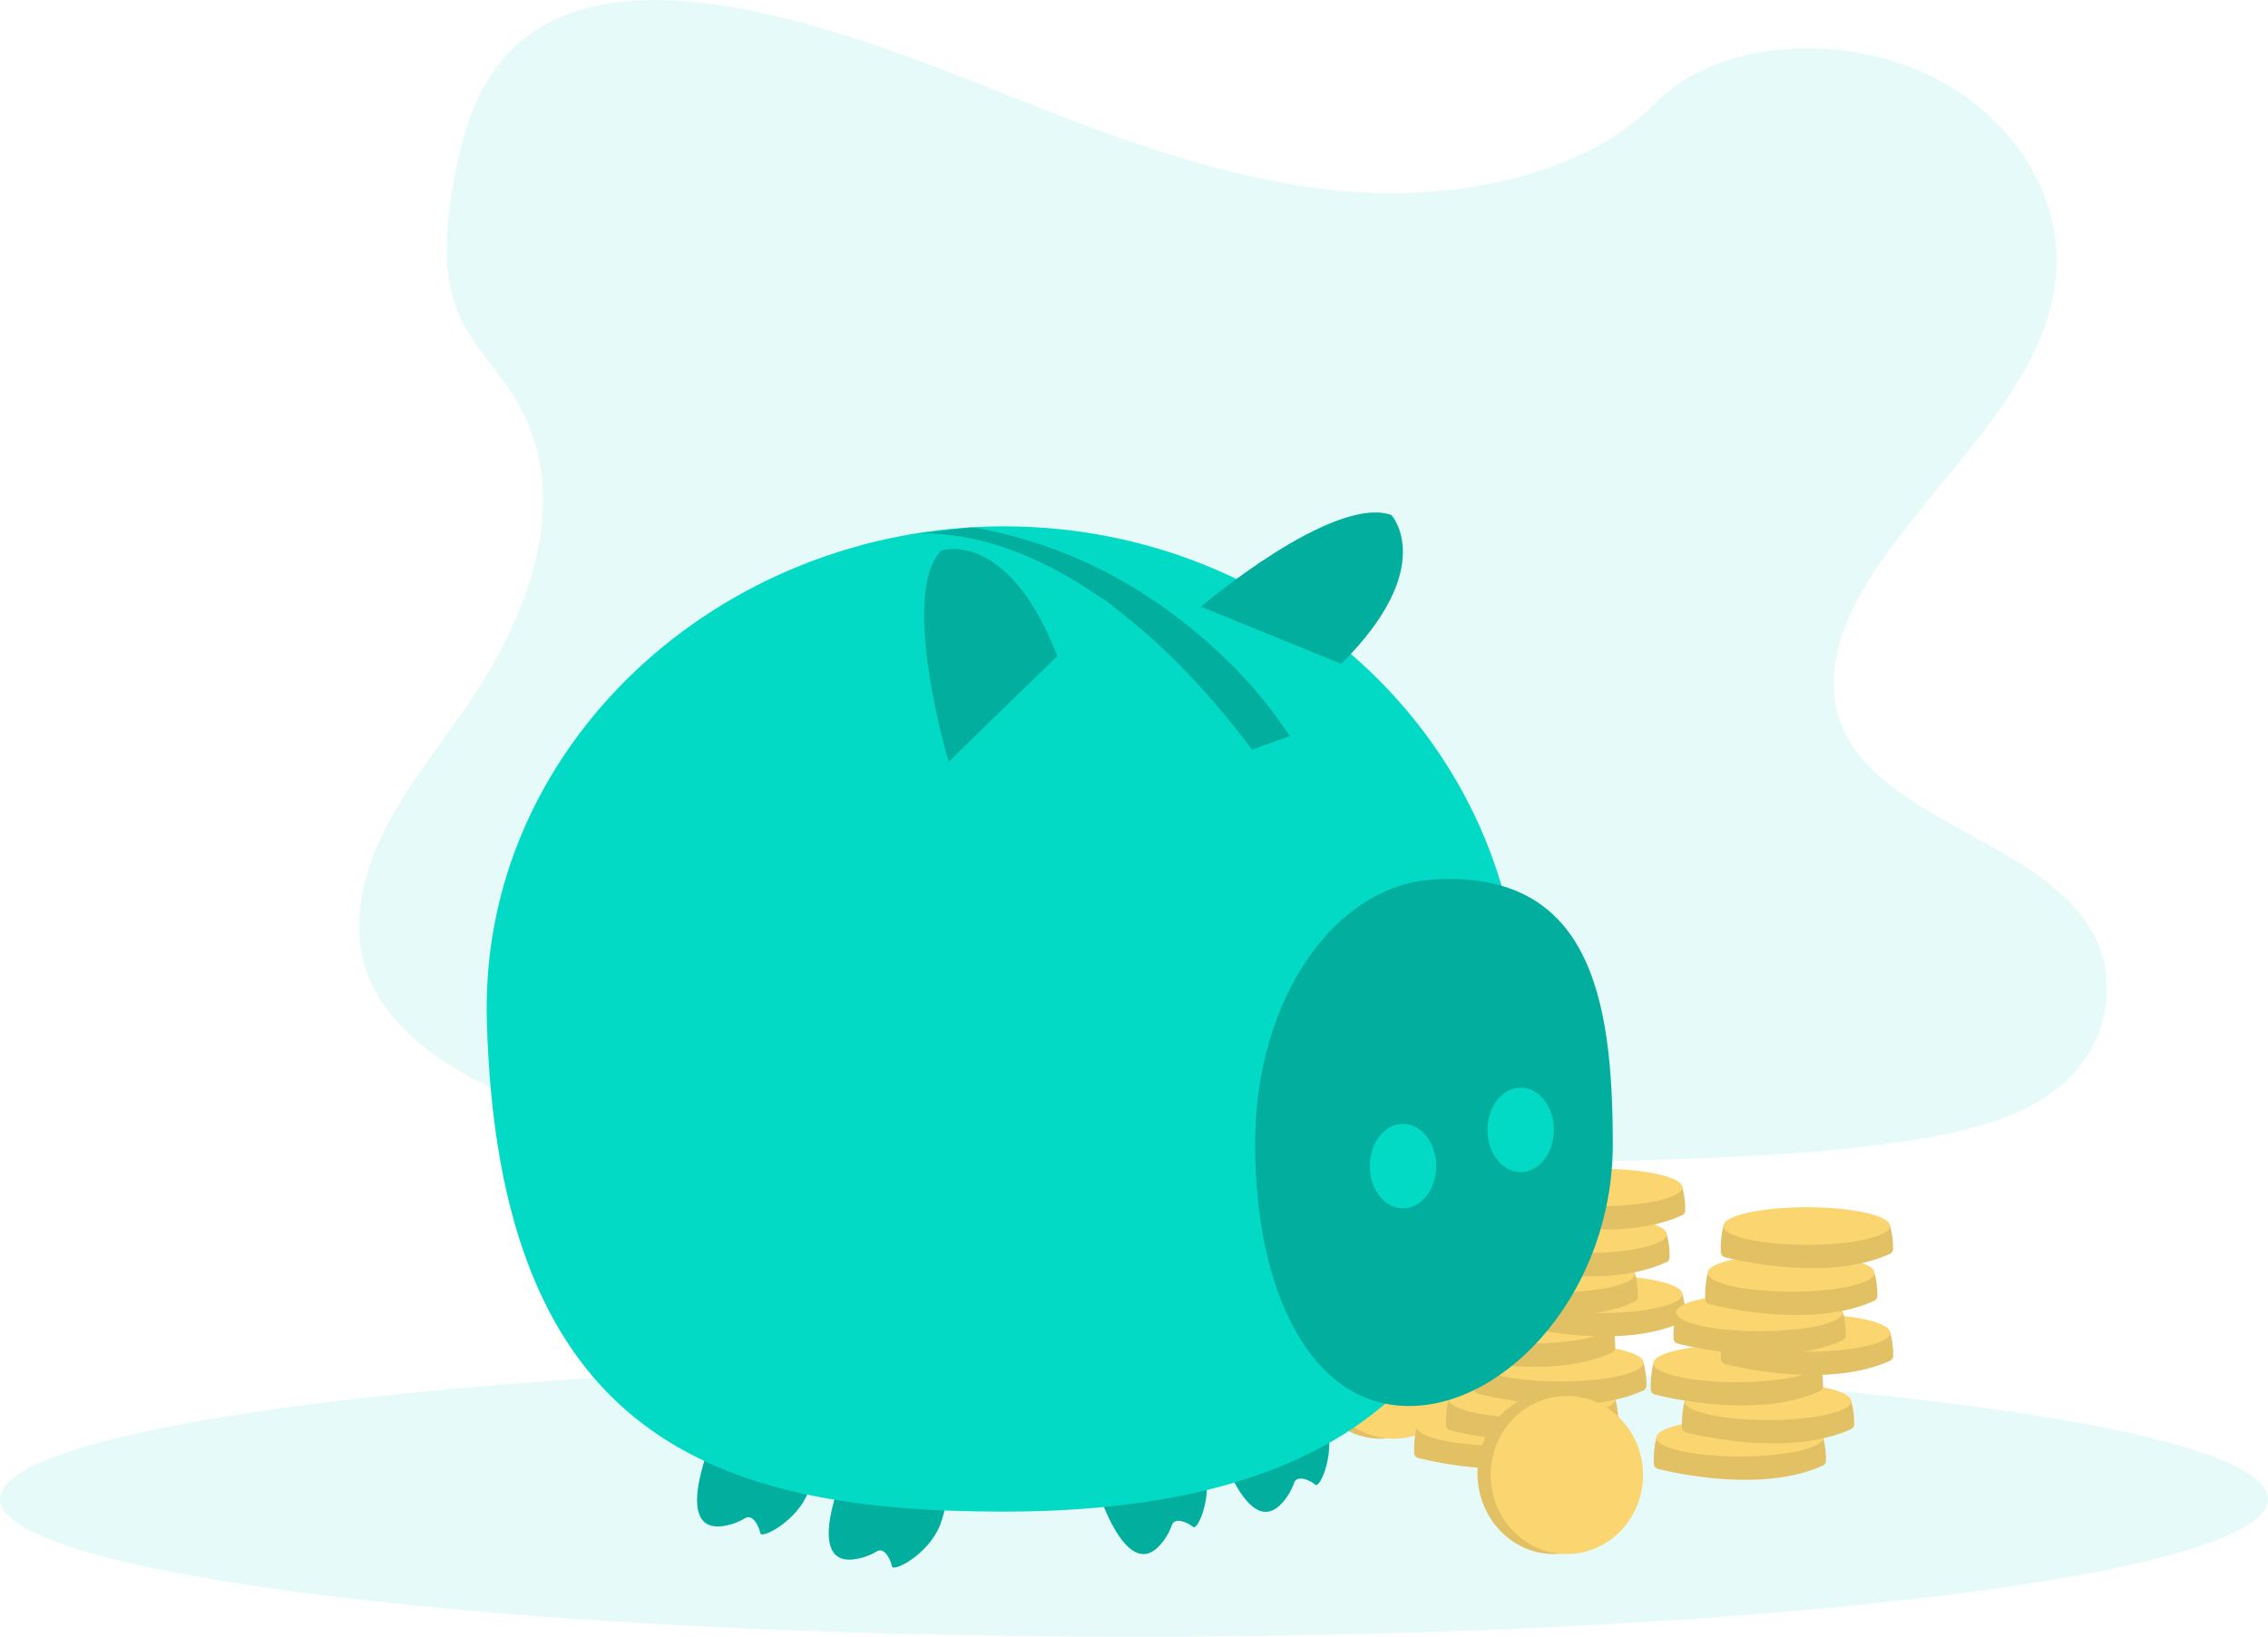
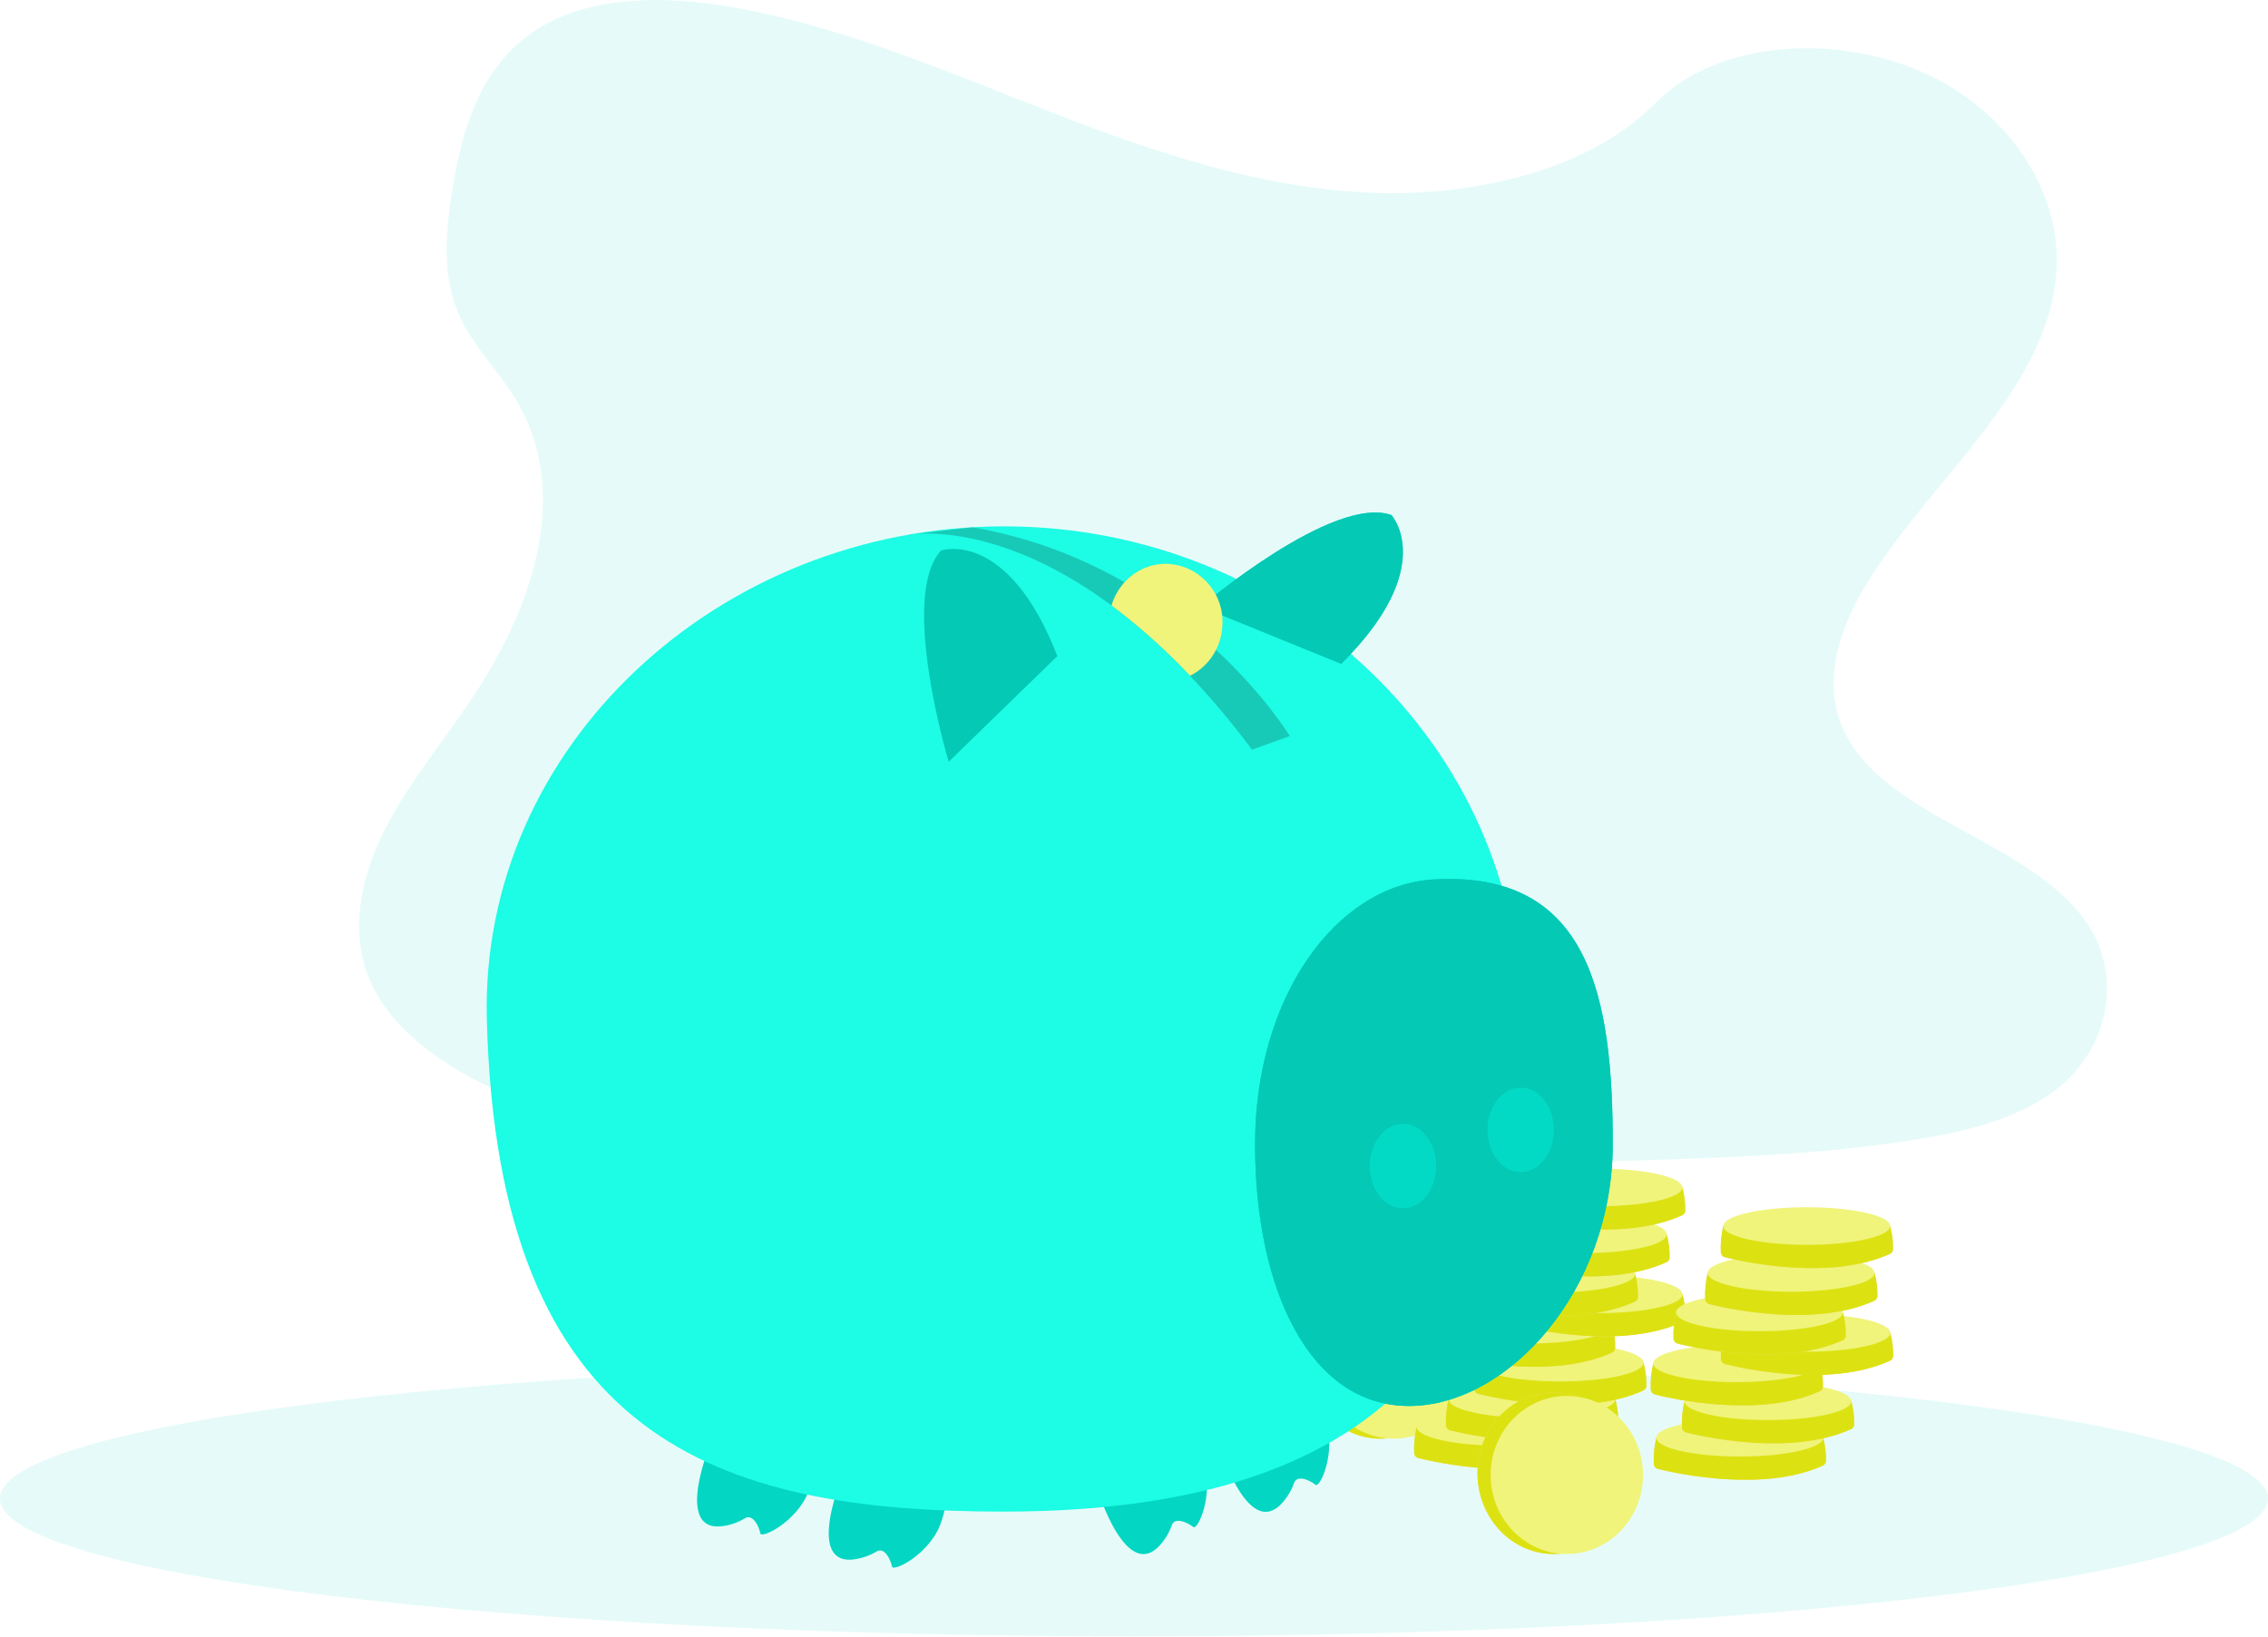
- <svg xmlns="http://www.w3.org/2000/svg" id="pig-with-background" viewBox="0 0 493.038 355.839">
-   <g id="undraw_Savings_dwkw" transform="translate(0)">
-     <ellipse id="floor" cx="246.519" cy="29.964" rx="246.519" ry="29.964" transform="translate(0 296)" fill="#03dac5" opacity="0.1" />
-     <path id="background" d="M220.769,41.929c-24.359-.846-47.56-8.71-69.715-17.314S106.956,6.48,83.18,1.921C67.887-1.012,50.4-1.426,38.077,6.773,26.22,14.663,22.389,28.282,20.329,40.92c-1.55,9.508-2.461,19.515,1.785,28.416,2.948,6.18,8.183,11.374,11.8,17.293,12.6,20.6,3.693,45.994-9.957,66.105-6.4,9.434-13.83,18.433-18.771,28.475S-2.038,202.759,2.285,213c4.285,10.154,14.5,17.78,25.557,23.144,22.466,10.895,48.939,14.013,74.754,15.779,57.144,3.909,114.594,2.217,171.89.522,21.2-.627,42.5-1.263,63.361-4.542,11.584-1.821,23.543-4.711,31.952-11.687,10.676-8.857,13.322-23.853,6.168-34.958-12-18.627-45.176-23.254-53.563-43.245-4.617-11,.124-23.26,6.833-33.466,14.392-21.892,38.515-41.1,39.786-66.121.873-17.186-10.724-34.4-28.655-42.529-18.8-8.523-44.857-7.451-58.723,6.658C267.368,37.086,242.277,42.676,220.769,41.929Z" transform="translate(78.057)" fill="#03dac5" opacity="0.1" />
-     <g id="body">
-       <ellipse id="Oval-2" data-name="Oval" cx="16.563" cy="17.581" rx="16.563" ry="17.581" transform="translate(283.566 277.684)" fill="#fbd56f" />
-       <ellipse id="Oval-3" data-name="Oval" cx="16.563" cy="17.581" rx="16.563" ry="17.581" transform="translate(283.566 277.684)" opacity="0.1" />
-       <ellipse id="Oval-4" data-name="Oval" cx="16.563" cy="17.189" rx="16.563" ry="17.189" transform="translate(286.424 278.467)" fill="#fbd56f" />
-       <path id="Path-2" data-name="Path" d="M2.318,1.352.6.393A20.869,20.869,0,0,0,.053,6.152a1.194,1.194,0,0,0,.9,1.031c3.963.984,22.853,5.178,35.842-.729a1.192,1.192,0,0,0,.69-.958,17.844,17.844,0,0,0-.63-5.1C36.368-.881,2.318,1.352,2.318,1.352Z" transform="translate(307.377 309.881)" fill="#fbd56f" />
-       <path id="Path-3" data-name="Path" d="M2.318,1.352.6.393A20.869,20.869,0,0,0,.053,6.152a1.194,1.194,0,0,0,.9,1.031c3.963.984,22.853,5.178,35.842-.729a1.192,1.192,0,0,0,.69-.958,17.844,17.844,0,0,0-.63-5.1C36.368-.881,2.318,1.352,2.318,1.352Z" transform="translate(307.377 309.881)" opacity="0.1" />
-       <ellipse id="Oval-5" data-name="Oval" cx="18.129" cy="4.086" rx="18.129" ry="4.086" transform="translate(307.972 306.187)" fill="#fbd56f" />
-       <path id="Path-4" data-name="Path" d="M2.318,1.352.6.393A20.869,20.869,0,0,0,.053,6.152a1.194,1.194,0,0,0,.9,1.031c3.963.984,22.853,5.178,35.842-.729a1.192,1.192,0,0,0,.69-.958,17.844,17.844,0,0,0-.63-5.1C36.368-.881,2.318,1.352,2.318,1.352Z" transform="translate(314.303 303.852)" fill="#fbd56f" />
-       <path id="Path-5" data-name="Path" d="M2.318,1.352.6.393A20.869,20.869,0,0,0,.053,6.152a1.194,1.194,0,0,0,.9,1.031c3.963.984,22.853,5.178,35.842-.729a1.192,1.192,0,0,0,.69-.958,17.844,17.844,0,0,0-.63-5.1C36.368-.881,2.318,1.352,2.318,1.352Z" transform="translate(314.303 303.852)" opacity="0.1" />
-       <ellipse id="Oval-6" data-name="Oval" cx="18.129" cy="4.086" rx="18.129" ry="4.086" transform="translate(314.899 300.158)" fill="#fbd56f" />
-       <path id="Path-6" data-name="Path" d="M2.318,1.352.6.393A20.869,20.869,0,0,0,.053,6.152a1.194,1.194,0,0,0,.9,1.031c3.963.984,22.853,5.178,35.842-.729a1.192,1.192,0,0,0,.69-.958,17.844,17.844,0,0,0-.63-5.1C36.368-.881,2.318,1.352,2.318,1.352Z" transform="translate(320.426 295.927)" fill="#fbd56f" />
-       <path id="Path-7" data-name="Path" d="M2.318,1.352.6.393A20.869,20.869,0,0,0,.053,6.152a1.194,1.194,0,0,0,.9,1.031c3.963.984,22.853,5.178,35.842-.729a1.192,1.192,0,0,0,.69-.958,17.844,17.844,0,0,0-.63-5.1C36.368-.881,2.318,1.352,2.318,1.352Z" transform="translate(320.426 295.927)" opacity="0.1" />
-       <ellipse id="Oval-7" data-name="Oval" cx="18.129" cy="4.086" rx="18.129" ry="4.086" transform="translate(321.022 292.234)" fill="#fbd56f" />
-       <path id="Path-8" data-name="Path" d="M2.318,1.352.6.393A20.87,20.87,0,0,0,.053,6.152a1.194,1.194,0,0,0,.9,1.031c3.963.984,22.853,5.178,35.842-.729a1.192,1.192,0,0,0,.69-.958,17.844,17.844,0,0,0-.63-5.1C36.368-.881,2.318,1.352,2.318,1.352Z" transform="translate(313.645 287.678)" fill="#fbd56f" />
-       <path id="Path-9" data-name="Path" d="M2.318,1.352.6.393A20.87,20.87,0,0,0,.053,6.152a1.194,1.194,0,0,0,.9,1.031c3.963.984,22.853,5.178,35.842-.729a1.192,1.192,0,0,0,.69-.958,17.844,17.844,0,0,0-.63-5.1C36.368-.881,2.318,1.352,2.318,1.352Z" transform="translate(313.645 287.678)" opacity="0.1" />
-       <ellipse id="Oval-8" data-name="Oval" cx="18.129" cy="4.086" rx="18.129" ry="4.086" transform="translate(314.241 283.985)" fill="#fbd56f" />
-       <path id="Path-10" data-name="Path" d="M2.318,1.352.6.393A20.87,20.87,0,0,0,.053,6.152a1.194,1.194,0,0,0,.9,1.031c3.963.984,22.853,5.178,35.842-.729a1.192,1.192,0,0,0,.69-.958,17.844,17.844,0,0,0-.63-5.1C36.368-.881,2.318,1.352,2.318,1.352Z" transform="translate(328.9 281.058)" fill="#fbd56f" />
-       <path id="Path-11" data-name="Path" d="M2.318,1.352.6.393A20.87,20.87,0,0,0,.053,6.152a1.194,1.194,0,0,0,.9,1.031c3.963.984,22.853,5.178,35.842-.729a1.192,1.192,0,0,0,.69-.958,17.844,17.844,0,0,0-.63-5.1C36.368-.881,2.318,1.352,2.318,1.352Z" transform="translate(328.9 281.058)" opacity="0.1" />
-       <ellipse id="Oval-9" data-name="Oval" cx="18.129" cy="4.086" rx="18.129" ry="4.086" transform="translate(329.495 277.365)" fill="#fbd56f" />
-       <path id="Path-12" data-name="Path" d="M2.318,1.352.6.393A20.869,20.869,0,0,0,.053,6.152a1.194,1.194,0,0,0,.9,1.031c3.963.984,22.853,5.178,35.842-.729a1.192,1.192,0,0,0,.69-.958,17.844,17.844,0,0,0-.63-5.1C36.368-.881,2.318,1.352,2.318,1.352Z" transform="translate(318.593 276.609)" fill="#fbd56f" />
-       <path id="Path-13" data-name="Path" d="M2.318,1.352.6.393A20.869,20.869,0,0,0,.053,6.152a1.194,1.194,0,0,0,.9,1.031c3.963.984,22.853,5.178,35.842-.729a1.192,1.192,0,0,0,.69-.958,17.844,17.844,0,0,0-.63-5.1C36.368-.881,2.318,1.352,2.318,1.352Z" transform="translate(318.593 276.609)" opacity="0.1" />
-       <ellipse id="Oval-10" data-name="Oval" cx="18.129" cy="4.086" rx="18.129" ry="4.086" transform="translate(319.189 272.915)" fill="#fbd56f" />
-       <path id="Path-14" data-name="Path" d="M2.318,1.352.6.393A20.87,20.87,0,0,0,.053,6.152a1.194,1.194,0,0,0,.9,1.031c3.963.984,22.853,5.178,35.842-.729a1.192,1.192,0,0,0,.69-.958,17.844,17.844,0,0,0-.63-5.1C36.368-.881,2.318,1.352,2.318,1.352Z" transform="translate(325.475 268.019)" fill="#fbd56f" />
-       <path id="Path-15" data-name="Path" d="M2.318,1.352.6.393A20.87,20.87,0,0,0,.053,6.152a1.194,1.194,0,0,0,.9,1.031c3.963.984,22.853,5.178,35.842-.729a1.192,1.192,0,0,0,.69-.958,17.844,17.844,0,0,0-.63-5.1C36.368-.881,2.318,1.352,2.318,1.352Z" transform="translate(325.475 268.019)" opacity="0.1" />
-       <ellipse id="Oval-11" data-name="Oval" cx="18.129" cy="4.086" rx="18.129" ry="4.086" transform="translate(326.07 264.325)" fill="#fbd56f" />
-       <path id="Path-16" data-name="Path" d="M2.318,1.352.6.393A20.87,20.87,0,0,0,.053,6.152a1.194,1.194,0,0,0,.9,1.031c3.963.984,22.853,5.178,35.842-.729a1.192,1.192,0,0,0,.69-.958,17.844,17.844,0,0,0-.63-5.1C36.368-.881,2.318,1.352,2.318,1.352Z" transform="translate(328.869 257.823)" fill="#fbd56f" />
-       <path id="Path-17" data-name="Path" d="M2.318,1.352.6.393A20.87,20.87,0,0,0,.053,6.152a1.194,1.194,0,0,0,.9,1.031c3.963.984,22.853,5.178,35.842-.729a1.192,1.192,0,0,0,.69-.958,17.844,17.844,0,0,0-.63-5.1C36.368-.881,2.318,1.352,2.318,1.352Z" transform="translate(328.869 257.823)" opacity="0.1" />
-       <ellipse id="Oval-12" data-name="Oval" cx="18.129" cy="4.086" rx="18.129" ry="4.086" transform="translate(329.464 254.13)" fill="#fbd56f" />
-       <path id="Path-18" data-name="Path" d="M2.318,1.352.6.393A20.87,20.87,0,0,0,.053,6.152a1.194,1.194,0,0,0,.9,1.031c3.963.984,22.853,5.178,35.842-.729a1.192,1.192,0,0,0,.69-.958,17.844,17.844,0,0,0-.63-5.1C36.368-.881,2.318,1.352,2.318,1.352Z" transform="translate(359.472 312.246)" fill="#fbd56f" />
-       <path id="Path-19" data-name="Path" d="M2.318,1.352.6.393A20.87,20.87,0,0,0,.053,6.152a1.194,1.194,0,0,0,.9,1.031c3.963.984,22.853,5.178,35.842-.729a1.192,1.192,0,0,0,.69-.958,17.844,17.844,0,0,0-.63-5.1C36.368-.881,2.318,1.352,2.318,1.352Z" transform="translate(359.472 312.246)" opacity="0.1" />
-       <ellipse id="Oval-13" data-name="Oval" cx="18.129" cy="4.086" rx="18.129" ry="4.086" transform="translate(360.067 308.552)" fill="#fbd56f" />
-       <path id="Path-20" data-name="Path" d="M2.318,1.352.6.393A20.869,20.869,0,0,0,.053,6.152a1.194,1.194,0,0,0,.9,1.031c3.963.984,22.853,5.178,35.842-.729a1.192,1.192,0,0,0,.69-.958,17.844,17.844,0,0,0-.63-5.1C36.368-.881,2.318,1.352,2.318,1.352Z" transform="translate(365.595 304.321)" fill="#fbd56f" />
-       <path id="Path-21" data-name="Path" d="M2.318,1.352.6.393A20.869,20.869,0,0,0,.053,6.152a1.194,1.194,0,0,0,.9,1.031c3.963.984,22.853,5.178,35.842-.729a1.192,1.192,0,0,0,.69-.958,17.844,17.844,0,0,0-.63-5.1C36.368-.881,2.318,1.352,2.318,1.352Z" transform="translate(365.595 304.321)" opacity="0.1" />
-       <ellipse id="Oval-14" data-name="Oval" cx="18.129" cy="4.086" rx="18.129" ry="4.086" transform="translate(366.19 300.628)" fill="#fbd56f" />
-       <path id="Path-22" data-name="Path" d="M2.318,1.352.6.393A20.87,20.87,0,0,0,.053,6.152a1.194,1.194,0,0,0,.9,1.031c3.963.984,22.853,5.178,35.842-.729a1.192,1.192,0,0,0,.69-.958,17.844,17.844,0,0,0-.63-5.1C36.368-.881,2.318,1.352,2.318,1.352Z" transform="translate(358.814 296.072)" fill="#fbd56f" />
-       <path id="Path-23" data-name="Path" d="M2.318,1.352.6.393A20.87,20.87,0,0,0,.053,6.152a1.194,1.194,0,0,0,.9,1.031c3.963.984,22.853,5.178,35.842-.729a1.192,1.192,0,0,0,.69-.958,17.844,17.844,0,0,0-.63-5.1C36.368-.881,2.318,1.352,2.318,1.352Z" transform="translate(358.814 296.072)" opacity="0.1" />
-       <ellipse id="Oval-15" data-name="Oval" cx="18.129" cy="4.086" rx="18.129" ry="4.086" transform="translate(359.409 292.379)" fill="#fbd56f" />
-       <path id="Path-24" data-name="Path" d="M2.318,1.352.6.393A20.869,20.869,0,0,0,.053,6.152a1.194,1.194,0,0,0,.9,1.031c3.963.984,22.853,5.178,35.842-.729a1.192,1.192,0,0,0,.69-.958,17.844,17.844,0,0,0-.63-5.1C36.368-.881,2.318,1.352,2.318,1.352Z" transform="translate(374.069 289.452)" fill="#fbd56f" />
-       <path id="Path-25" data-name="Path" d="M2.318,1.352.6.393A20.869,20.869,0,0,0,.053,6.152a1.194,1.194,0,0,0,.9,1.031c3.963.984,22.853,5.178,35.842-.729a1.192,1.192,0,0,0,.69-.958,17.844,17.844,0,0,0-.63-5.1C36.368-.881,2.318,1.352,2.318,1.352Z" transform="translate(374.069 289.452)" opacity="0.1" />
-       <ellipse id="Oval-16" data-name="Oval" cx="18.129" cy="4.086" rx="18.129" ry="4.086" transform="translate(374.664 285.759)" fill="#fbd56f" />
-       <path id="Path-26" data-name="Path" d="M2.318,1.352.6.393A20.87,20.87,0,0,0,.053,6.152a1.194,1.194,0,0,0,.9,1.031c3.963.984,22.853,5.178,35.842-.729a1.192,1.192,0,0,0,.69-.958,17.844,17.844,0,0,0-.63-5.1C36.368-.881,2.318,1.352,2.318,1.352Z" transform="translate(363.762 285.003)" fill="#fbd56f" />
-       <path id="Path-27" data-name="Path" d="M2.318,1.352.6.393A20.87,20.87,0,0,0,.053,6.152a1.194,1.194,0,0,0,.9,1.031c3.963.984,22.853,5.178,35.842-.729a1.192,1.192,0,0,0,.69-.958,17.844,17.844,0,0,0-.63-5.1C36.368-.881,2.318,1.352,2.318,1.352Z" transform="translate(363.762 285.003)" opacity="0.1" />
-       <ellipse id="Oval-17" data-name="Oval" cx="18.129" cy="4.086" rx="18.129" ry="4.086" transform="translate(364.357 281.309)" fill="#fbd56f" />
-       <path id="Path-28" data-name="Path" d="M2.318,1.352.6.393A20.869,20.869,0,0,0,.053,6.152a1.194,1.194,0,0,0,.9,1.031c3.963.984,22.853,5.178,35.842-.729a1.192,1.192,0,0,0,.69-.958,17.844,17.844,0,0,0-.63-5.1C36.368-.881,2.318,1.352,2.318,1.352Z" transform="translate(370.643 276.413)" fill="#fbd56f" />
-       <path id="Path-29" data-name="Path" d="M2.318,1.352.6.393A20.869,20.869,0,0,0,.053,6.152a1.194,1.194,0,0,0,.9,1.031c3.963.984,22.853,5.178,35.842-.729a1.192,1.192,0,0,0,.69-.958,17.844,17.844,0,0,0-.63-5.1C36.368-.881,2.318,1.352,2.318,1.352Z" transform="translate(370.643 276.413)" opacity="0.1" />
-       <ellipse id="Oval-18" data-name="Oval" cx="18.129" cy="4.086" rx="18.129" ry="4.086" transform="translate(371.239 272.719)" fill="#fbd56f" />
-       <path id="Path-30" data-name="Path" d="M2.318,1.352.6.393A20.869,20.869,0,0,0,.053,6.152a1.194,1.194,0,0,0,.9,1.031c3.963.984,22.853,5.178,35.842-.729a1.192,1.192,0,0,0,.69-.958,17.844,17.844,0,0,0-.63-5.1C36.368-.881,2.318,1.352,2.318,1.352Z" transform="translate(374.038 266.217)" fill="#fbd56f" />
-       <path id="Path-31" data-name="Path" d="M2.318,1.352.6.393A20.869,20.869,0,0,0,.053,6.152a1.194,1.194,0,0,0,.9,1.031c3.963.984,22.853,5.178,35.842-.729a1.192,1.192,0,0,0,.69-.958,17.844,17.844,0,0,0-.63-5.1C36.368-.881,2.318,1.352,2.318,1.352Z" transform="translate(374.038 266.217)" opacity="0.1" />
-       <ellipse id="Oval-19" data-name="Oval" cx="18.129" cy="4.086" rx="18.129" ry="4.086" transform="translate(374.633 262.523)" fill="#fbd56f" />
-       <ellipse id="Oval-20" data-name="Oval" cx="16.563" cy="17.581" rx="16.563" ry="17.581" transform="translate(321.19 302.766)" fill="#fbd56f" />
-       <ellipse id="Oval-21" data-name="Oval" cx="16.563" cy="17.581" rx="16.563" ry="17.581" transform="translate(321.19 302.766)" opacity="0.1" />
-       <ellipse id="Oval-22" data-name="Oval" cx="16.563" cy="17.189" rx="16.563" ry="17.189" transform="translate(324.048 303.55)" fill="#fbd56f" />
-       <g id="pig">
-         <path id="Path-32" data-name="Path" d="M20.226,3.09a17.832,17.832,0,0,1,2.217,4.049c.148.372.293.763.43,1.174,2.2,6.586-1.288,14.485-2.287,13.633s-4.109-2.433-4.711-.211a12.747,12.747,0,0,1-2.824,4.492C9,30.3,5.339,25.9,2.934,21.352A44.032,44.032,0,0,1,.841,16.728C.307,15.332,0,14.367,0,14.367L16.862,0A9.982,9.982,0,0,1,20.226,3.09Z" transform="translate(265.375 300.911)" fill="#03dac5" />
-         <path id="Path-33" data-name="Path" d="M20.226,3.09a17.833,17.833,0,0,1,2.217,4.049c.148.372.293.763.43,1.174,2.2,6.586-1.288,14.485-2.287,13.633s-4.109-2.433-4.711-.211a12.747,12.747,0,0,1-2.824,4.492C9,30.3,5.339,25.9,2.934,21.352A44.033,44.033,0,0,1,.841,16.728C.307,15.332,0,14.367,0,14.367L16.862,0A9.981,9.981,0,0,1,20.226,3.09Z" transform="translate(238.799 310.098)" fill="#03dac5" />
-         <path id="Path-34" data-name="Path" d="M25.5,4.525a17.832,17.832,0,0,1-.877,4.532c-.124.381-.262.775-.418,1.178C21.7,16.713,13.969,20.565,13.744,19.272s-1.611-4.5-3.492-3.169a12.747,12.747,0,0,1-5.04,1.656C-.5,18.31-.517,12.584.532,7.549a44.032,44.032,0,0,1,1.34-4.9C2.352,1.238,2.731.3,2.731.3L24.882,0A9.982,9.982,0,0,1,25.5,4.525Z" transform="translate(180.163 321.354)" fill="#03dac5" />
-         <path id="Path-35" data-name="Path" d="M25.5,4.525a17.832,17.832,0,0,1-.877,4.532c-.124.381-.262.775-.418,1.178C21.7,16.713,13.969,20.565,13.744,19.272s-1.611-4.5-3.492-3.169a12.747,12.747,0,0,1-5.04,1.656C-.5,18.31-.517,12.584.532,7.549a44.033,44.033,0,0,1,1.34-4.9C2.352,1.238,2.731.3,2.731.3L24.882,0A9.981,9.981,0,0,1,25.5,4.525Z" transform="translate(151.542 314.136)" fill="#03dac5" />
-         <path id="Path-36" data-name="Path" d="M20.226,3.09a17.832,17.832,0,0,1,2.217,4.049c.148.372.293.763.43,1.174,2.2,6.586-1.288,14.485-2.287,13.633s-4.109-2.433-4.711-.211a12.747,12.747,0,0,1-2.824,4.492C9,30.3,5.339,25.9,2.934,21.352A44.032,44.032,0,0,1,.841,16.728C.307,15.332,0,14.367,0,14.367L16.862,0A9.982,9.982,0,0,1,20.226,3.09Z" transform="translate(265.375 300.911)" opacity="0.2" />
-         <path id="Path-37" data-name="Path" d="M20.226,3.09a17.833,17.833,0,0,1,2.217,4.049c.148.372.293.763.43,1.174,2.2,6.586-1.288,14.485-2.287,13.633s-4.109-2.433-4.711-.211a12.747,12.747,0,0,1-2.824,4.492C9,30.3,5.339,25.9,2.934,21.352A44.033,44.033,0,0,1,.841,16.728C.307,15.332,0,14.367,0,14.367L16.862,0A9.981,9.981,0,0,1,20.226,3.09Z" transform="translate(238.799 310.098)" opacity="0.2" />
-         <path id="Path-38" data-name="Path" d="M25.5,4.525a17.832,17.832,0,0,1-.877,4.532c-.124.381-.262.775-.418,1.178C21.7,16.713,13.969,20.565,13.744,19.272s-1.611-4.5-3.492-3.169a12.747,12.747,0,0,1-5.04,1.656C-.5,18.31-.517,12.584.532,7.549a44.032,44.032,0,0,1,1.34-4.9C2.352,1.238,2.731.3,2.731.3L24.882,0A9.982,9.982,0,0,1,25.5,4.525Z" transform="translate(180.163 321.354)" opacity="0.2" />
-         <path id="Path-39" data-name="Path" d="M25.5,4.525a17.832,17.832,0,0,1-.877,4.532c-.124.381-.262.775-.418,1.178C21.7,16.713,13.969,20.565,13.744,19.272s-1.611-4.5-3.492-3.169a12.747,12.747,0,0,1-5.04,1.656C-.5,18.31-.517,12.584.532,7.549a44.033,44.033,0,0,1,1.34-4.9C2.352,1.238,2.731.3,2.731.3L24.882,0A9.981,9.981,0,0,1,25.5,4.525Z" transform="translate(151.542 314.136)" opacity="0.2" />
-         <path id="pig-body" data-name="Path" d="M224.782,107.126c0,59.164-20.014,107.126-112.376,107.126C50.343,214.252,2.328,198.831.031,107.126-1.45,47.98,50.343,0,112.407,0S224.782,47.962,224.782,107.126Z" transform="translate(105.798 114.456)" fill="#03dac5" />
-         <path id="Path-41" data-name="Path" d="M.214.219H.227l-.01,0Z" transform="translate(196.91 116.107)" opacity="0.2" />
-         <path id="Path-42" data-name="Path" d="M.158.3c.285-.046.85-.125,1.67-.187L0,.329Q.039.319.1.309Z" transform="translate(197.187 115.991)" opacity="0.2" />
-         <path id="Path-43" data-name="Path" d="M81.353,45.41l-8.2,2.953A183.222,183.222,0,0,0,59.676,32.3,131.637,131.637,0,0,0,42.611,17.012C21.609,1.447,5.365,1.05,0,1.45L12.33,0a100.248,100.248,0,0,1,33.1,11.966,109.358,109.358,0,0,1,19.893,14.7A97.269,97.269,0,0,1,81.353,45.41Z" transform="translate(199.027 114.653)" opacity="0.2" />
-         <path id="Path-44" data-name="Path" d="M5.338,46.269S-5.49,10.178,3.7.335c0,0,14.437-4.922,25.264,22.967Z" transform="translate(200.891 119.371)" opacity="0.2" />
-         <path id="Path-45" data-name="Path" d="M0,20.481S28.713-3.919,41.416.546c0,0,10.3,11.248-10.9,32.357Z" transform="translate(261.055 111.45)" fill="#03dac5" />
-         <path id="Path-46" data-name="Path" d="M0,20.481S28.713-3.919,41.416.546c0,0,10.3,11.248-10.9,32.357Z" transform="translate(261.055 111.45)" opacity="0.2" />
-         <path id="Path-47" data-name="Path" d="M77.761,57.681c0,31.8-22.821,56.926-44.294,56.926S0,89.483,0,57.681,17.443,1.341,38.88.1C72.839-1.87,77.761,25.879,77.761,57.681Z" transform="translate(272.834 191.134)" fill="#03dac5" />
-         <path id="Path-48" data-name="Path" d="M77.761,57.681c0,31.8-22.821,56.926-44.294,56.926S0,89.483,0,57.681,17.443,1.341,38.88.1C72.839-1.87,77.761,25.879,77.761,57.681Z" transform="translate(272.834 191.134)" opacity="0.2" />
-         <ellipse id="Oval-23" data-name="Oval" cx="7.218" cy="9.187" rx="7.218" ry="9.187" transform="translate(297.77 244.385)" fill="#03dac5" />
-         <ellipse id="Oval-24" data-name="Oval" cx="7.218" cy="9.187" rx="7.218" ry="9.187" transform="translate(323.362 236.511)" fill="#03dac5" />
-         <path id="Rectangle" d="M8.777,0a45.825,45.825,0,0,1,4.516,2.561C15.329,3.97,23.973,11.9,25.275,13a68.07,68.07,0,0,1,8.265,9.311C38.709,29.1,44.526,37.9,44.526,37.9l-15.8,21.657L-.462,50.244S-15.908,39.3-16.05,33.818c0-.093,12.79-10.675,12.764-10.881-.275-2.149,2.523-4.149,4.538-5.666.812-.611,2.376-2.577,3.614-3.153,1.469-.683,2.561.034,2.537-.576A64.493,64.493,0,0,1,8.777,0Z" transform="translate(227 128)" fill="#03dac5" />
-       </g>
-     </g>
+ <svg xmlns="http://www.w3.org/2000/svg" id="undraw_Savings_dwkw" width="542.342" height="391.423" viewBox="0 0 542.342 391.423">
+   <ellipse id="floor" cx="271.171" cy="32.96" rx="271.171" ry="32.96" transform="translate(0 325.502)" fill="#03dac5" opacity="0.1" />
+   <path id="background" d="M242.846,46.122c-26.8-.93-52.316-9.581-76.686-19.045S117.651,7.128,91.5,2.113C74.676-1.113,55.439-1.569,41.885,7.45,28.842,16.129,24.627,31.111,22.362,45.012c-1.7,10.459-2.707,21.466,1.964,31.257,3.243,6.8,9,12.512,12.983,19.023,13.856,22.656,4.062,50.594-10.953,72.716-7.043,10.377-15.213,20.276-20.648,31.323s-7.949,23.7-3.194,34.972c4.713,11.169,15.946,19.558,28.113,25.459,24.712,11.984,53.833,15.414,82.229,17.357,62.859,4.3,126.053,2.438,189.079.574,23.324-.69,46.751-1.389,69.7-5,12.742-2,25.9-5.182,35.148-12.856,11.743-9.742,14.654-26.239,6.785-38.454-13.2-20.49-49.694-25.58-58.92-47.569-5.078-12.1.137-25.587,7.517-36.812,15.831-24.081,42.367-45.208,43.765-72.734.96-18.9-11.8-37.838-31.52-46.782-20.675-9.376-49.343-8.2-64.6,7.324C294.1,40.794,266.5,46.944,242.846,46.122Z" transform="translate(85.863)" fill="#03dac5" opacity="0.1" />
+   <g id="body">
+     <ellipse id="Oval-2" data-name="Oval" cx="18.219" cy="19.339" rx="18.219" ry="19.339" transform="translate(311.922 305.452)" fill="#fbd56f" />
+     <ellipse id="Oval-3" data-name="Oval" cx="18.219" cy="19.339" rx="18.219" ry="19.339" transform="translate(311.922 305.452)" fill="#dce212" />
+     <ellipse id="Oval-4" data-name="Oval" cx="18.219" cy="18.908" rx="18.219" ry="18.908" transform="translate(315.066 306.313)" fill="#f0f47b" />
+     <path id="Path-2" data-name="Path" d="M2.55,1.487.655.432a22.956,22.956,0,0,0-.6,6.335A1.313,1.313,0,0,0,1.045,7.9c4.36,1.083,25.138,5.7,39.427-.8a1.311,1.311,0,0,0,.759-1.054A19.628,19.628,0,0,0,40.538.432C40.005-.97,2.55,1.487,2.55,1.487Z" transform="translate(338.115 340.869)" fill="#fbd56f" />
+     <path id="Path-3" data-name="Path" d="M2.55,1.487.655.432a22.956,22.956,0,0,0-.6,6.335A1.313,1.313,0,0,0,1.045,7.9c4.36,1.083,25.138,5.7,39.427-.8a1.311,1.311,0,0,0,.759-1.054A19.628,19.628,0,0,0,40.538.432C40.005-.97,2.55,1.487,2.55,1.487Z" transform="translate(338.115 340.869)" fill="#dce212" />
+     <ellipse id="Oval-5" data-name="Oval" cx="19.942" cy="4.495" rx="19.942" ry="4.495" transform="translate(338.77 336.806)" fill="#f0f47b" />
+     <path id="Path-4" data-name="Path" d="M2.55,1.487.655.432a22.956,22.956,0,0,0-.6,6.335A1.313,1.313,0,0,0,1.045,7.9c4.36,1.083,25.138,5.7,39.427-.8a1.311,1.311,0,0,0,.759-1.054A19.628,19.628,0,0,0,40.538.432C40.005-.97,2.55,1.487,2.55,1.487Z" transform="translate(345.734 334.237)" fill="#fbd56f" />
+     <path id="Path-5" data-name="Path" d="M2.55,1.487.655.432a22.956,22.956,0,0,0-.6,6.335A1.313,1.313,0,0,0,1.045,7.9c4.36,1.083,25.138,5.7,39.427-.8a1.311,1.311,0,0,0,.759-1.054A19.628,19.628,0,0,0,40.538.432C40.005-.97,2.55,1.487,2.55,1.487Z" transform="translate(345.734 334.237)" fill="#dce212" />
+     <ellipse id="Oval-6" data-name="Oval" cx="19.942" cy="4.495" rx="19.942" ry="4.495" transform="translate(346.388 330.174)" fill="#f0f47b" />
+     <path id="Path-6" data-name="Path" d="M2.55,1.487.655.432a22.956,22.956,0,0,0-.6,6.335A1.313,1.313,0,0,0,1.045,7.9c4.36,1.083,25.138,5.7,39.427-.8a1.311,1.311,0,0,0,.759-1.054A19.628,19.628,0,0,0,40.538.432C40.005-.97,2.55,1.487,2.55,1.487Z" transform="translate(352.469 325.52)" fill="#fbd56f" />
+     <path id="Path-7" data-name="Path" d="M2.55,1.487.655.432a22.956,22.956,0,0,0-.6,6.335A1.313,1.313,0,0,0,1.045,7.9c4.36,1.083,25.138,5.7,39.427-.8a1.311,1.311,0,0,0,.759-1.054A19.628,19.628,0,0,0,40.538.432C40.005-.97,2.55,1.487,2.55,1.487Z" transform="translate(352.469 325.52)" fill="#dce212" />
+     <ellipse id="Oval-7" data-name="Oval" cx="19.942" cy="4.495" rx="19.942" ry="4.495" transform="translate(353.124 321.457)" fill="#f0f47b" />
+     <path id="Path-8" data-name="Path" d="M2.55,1.487.655.432a22.956,22.956,0,0,0-.6,6.335A1.313,1.313,0,0,0,1.045,7.9c4.36,1.083,25.138,5.7,39.427-.8a1.311,1.311,0,0,0,.759-1.054A19.628,19.628,0,0,0,40.538.432C40.005-.97,2.55,1.487,2.55,1.487Z" transform="translate(345.01 316.446)" fill="#fbd56f" />
+     <path id="Path-9" data-name="Path" d="M2.55,1.487.655.432a22.956,22.956,0,0,0-.6,6.335A1.313,1.313,0,0,0,1.045,7.9c4.36,1.083,25.138,5.7,39.427-.8a1.311,1.311,0,0,0,.759-1.054A19.628,19.628,0,0,0,40.538.432C40.005-.97,2.55,1.487,2.55,1.487Z" transform="translate(345.01 316.446)" fill="#dce212" />
+     <ellipse id="Oval-8" data-name="Oval" cx="19.942" cy="4.495" rx="19.942" ry="4.495" transform="translate(345.665 312.383)" fill="#f0f47b" />
+     <path id="Path-10" data-name="Path" d="M2.55,1.487.655.432a22.956,22.956,0,0,0-.6,6.335A1.313,1.313,0,0,0,1.045,7.9c4.36,1.083,25.138,5.7,39.427-.8a1.311,1.311,0,0,0,.759-1.054A19.628,19.628,0,0,0,40.538.432C40.005-.97,2.55,1.487,2.55,1.487Z" transform="translate(361.79 309.164)" fill="#fbd56f" />
+     <path id="Path-11" data-name="Path" d="M2.55,1.487.655.432a22.956,22.956,0,0,0-.6,6.335A1.313,1.313,0,0,0,1.045,7.9c4.36,1.083,25.138,5.7,39.427-.8a1.311,1.311,0,0,0,.759-1.054A19.628,19.628,0,0,0,40.538.432C40.005-.97,2.55,1.487,2.55,1.487Z" transform="translate(361.79 309.164)" fill="#dce212" />
+     <ellipse id="Oval-9" data-name="Oval" cx="19.942" cy="4.495" rx="19.942" ry="4.495" transform="translate(362.445 305.101)" fill="#f0f47b" />
+     <path id="Path-12" data-name="Path" d="M2.55,1.487.655.432a22.956,22.956,0,0,0-.6,6.335A1.313,1.313,0,0,0,1.045,7.9c4.36,1.083,25.138,5.7,39.427-.8a1.311,1.311,0,0,0,.759-1.054A19.628,19.628,0,0,0,40.538.432C40.005-.97,2.55,1.487,2.55,1.487Z" transform="translate(350.453 304.27)" fill="#fbd56f" />
+     <path id="Path-13" data-name="Path" d="M2.55,1.487.655.432a22.956,22.956,0,0,0-.6,6.335A1.313,1.313,0,0,0,1.045,7.9c4.36,1.083,25.138,5.7,39.427-.8a1.311,1.311,0,0,0,.759-1.054A19.628,19.628,0,0,0,40.538.432C40.005-.97,2.55,1.487,2.55,1.487Z" transform="translate(350.453 304.27)" fill="#dce212" />
+     <ellipse id="Oval-10" data-name="Oval" cx="19.942" cy="4.495" rx="19.942" ry="4.495" transform="translate(351.108 300.207)" fill="#f0f47b" />
+     <path id="Path-14" data-name="Path" d="M2.55,1.487.655.432a22.956,22.956,0,0,0-.6,6.335A1.313,1.313,0,0,0,1.045,7.9c4.36,1.083,25.138,5.7,39.427-.8a1.311,1.311,0,0,0,.759-1.054A19.628,19.628,0,0,0,40.538.432C40.005-.97,2.55,1.487,2.55,1.487Z" transform="translate(358.022 294.821)" fill="#fbd56f" />
+     <path id="Path-15" data-name="Path" d="M2.55,1.487.655.432a22.956,22.956,0,0,0-.6,6.335A1.313,1.313,0,0,0,1.045,7.9c4.36,1.083,25.138,5.7,39.427-.8a1.311,1.311,0,0,0,.759-1.054A19.628,19.628,0,0,0,40.538.432C40.005-.97,2.55,1.487,2.55,1.487Z" transform="translate(358.022 294.821)" fill="#dce212" />
+     <ellipse id="Oval-11" data-name="Oval" cx="19.942" cy="4.495" rx="19.942" ry="4.495" transform="translate(358.677 290.758)" fill="#f0f47b" />
+     <path id="Path-16" data-name="Path" d="M2.55,1.487.655.432a22.956,22.956,0,0,0-.6,6.335A1.313,1.313,0,0,0,1.045,7.9c4.36,1.083,25.138,5.7,39.427-.8a1.311,1.311,0,0,0,.759-1.054A19.628,19.628,0,0,0,40.538.432C40.005-.97,2.55,1.487,2.55,1.487Z" transform="translate(361.756 283.605)" fill="#fbd56f" />
+     <path id="Path-17" data-name="Path" d="M2.55,1.487.655.432a22.956,22.956,0,0,0-.6,6.335A1.313,1.313,0,0,0,1.045,7.9c4.36,1.083,25.138,5.7,39.427-.8a1.311,1.311,0,0,0,.759-1.054A19.628,19.628,0,0,0,40.538.432C40.005-.97,2.55,1.487,2.55,1.487Z" transform="translate(361.756 283.605)" fill="#dce212" />
+     <ellipse id="Oval-12" data-name="Oval" cx="19.942" cy="4.495" rx="19.942" ry="4.495" transform="translate(362.411 279.542)" fill="#f0f47b" />
+     <path id="Path-18" data-name="Path" d="M2.55,1.487.655.432a22.956,22.956,0,0,0-.6,6.335A1.313,1.313,0,0,0,1.045,7.9c4.36,1.083,25.138,5.7,39.427-.8a1.311,1.311,0,0,0,.759-1.054A19.628,19.628,0,0,0,40.538.432C40.005-.97,2.55,1.487,2.55,1.487Z" transform="translate(395.419 343.47)" fill="#fbd56f" />
+     <path id="Path-19" data-name="Path" d="M2.55,1.487.655.432a22.956,22.956,0,0,0-.6,6.335A1.313,1.313,0,0,0,1.045,7.9c4.36,1.083,25.138,5.7,39.427-.8a1.311,1.311,0,0,0,.759-1.054A19.628,19.628,0,0,0,40.538.432C40.005-.97,2.55,1.487,2.55,1.487Z" transform="translate(395.419 343.47)" fill="#dce212" />
+     <ellipse id="Oval-13" data-name="Oval" cx="19.942" cy="4.495" rx="19.942" ry="4.495" transform="translate(396.074 339.407)" fill="#f0f47b" />
+     <path id="Path-20" data-name="Path" d="M2.55,1.487.655.432a22.956,22.956,0,0,0-.6,6.335A1.313,1.313,0,0,0,1.045,7.9c4.36,1.083,25.138,5.7,39.427-.8a1.311,1.311,0,0,0,.759-1.054A19.628,19.628,0,0,0,40.538.432C40.005-.97,2.55,1.487,2.55,1.487Z" transform="translate(402.155 334.754)" fill="#fbd56f" />
+     <path id="Path-21" data-name="Path" d="M2.55,1.487.655.432a22.956,22.956,0,0,0-.6,6.335A1.313,1.313,0,0,0,1.045,7.9c4.36,1.083,25.138,5.7,39.427-.8a1.311,1.311,0,0,0,.759-1.054A19.628,19.628,0,0,0,40.538.432C40.005-.97,2.55,1.487,2.55,1.487Z" transform="translate(402.155 334.754)" fill="#dce212" />
+     <ellipse id="Oval-14" data-name="Oval" cx="19.942" cy="4.495" rx="19.942" ry="4.495" transform="translate(402.809 330.69)" fill="#f0f47b" />
+     <path id="Path-22" data-name="Path" d="M2.55,1.487.655.432a22.956,22.956,0,0,0-.6,6.335A1.313,1.313,0,0,0,1.045,7.9c4.36,1.083,25.138,5.7,39.427-.8a1.311,1.311,0,0,0,.759-1.054A19.628,19.628,0,0,0,40.538.432C40.005-.97,2.55,1.487,2.55,1.487Z" transform="translate(394.695 325.68)" fill="#fbd56f" />
+     <path id="Path-23" data-name="Path" d="M2.55,1.487.655.432a22.956,22.956,0,0,0-.6,6.335A1.313,1.313,0,0,0,1.045,7.9c4.36,1.083,25.138,5.7,39.427-.8a1.311,1.311,0,0,0,.759-1.054A19.628,19.628,0,0,0,40.538.432C40.005-.97,2.55,1.487,2.55,1.487Z" transform="translate(394.695 325.68)" fill="#dce212" />
+     <ellipse id="Oval-15" data-name="Oval" cx="19.942" cy="4.495" rx="19.942" ry="4.495" transform="translate(395.35 321.617)" fill="#f0f47b" />
+     <path id="Path-24" data-name="Path" d="M2.55,1.487.655.432a22.956,22.956,0,0,0-.6,6.335A1.313,1.313,0,0,0,1.045,7.9c4.36,1.083,25.138,5.7,39.427-.8a1.311,1.311,0,0,0,.759-1.054A19.628,19.628,0,0,0,40.538.432C40.005-.97,2.55,1.487,2.55,1.487Z" transform="translate(411.476 318.398)" fill="#fbd56f" />
+     <path id="Path-25" data-name="Path" d="M2.55,1.487.655.432a22.956,22.956,0,0,0-.6,6.335A1.313,1.313,0,0,0,1.045,7.9c4.36,1.083,25.138,5.7,39.427-.8a1.311,1.311,0,0,0,.759-1.054A19.628,19.628,0,0,0,40.538.432C40.005-.97,2.55,1.487,2.55,1.487Z" transform="translate(411.476 318.398)" fill="#dce212" />
+     <ellipse id="Oval-16" data-name="Oval" cx="19.942" cy="4.495" rx="19.942" ry="4.495" transform="translate(412.13 314.335)" fill="#f0f47b" />
+     <path id="Path-26" data-name="Path" d="M2.55,1.487.655.432a22.956,22.956,0,0,0-.6,6.335A1.313,1.313,0,0,0,1.045,7.9c4.36,1.083,25.138,5.7,39.427-.8a1.311,1.311,0,0,0,.759-1.054A19.628,19.628,0,0,0,40.538.432C40.005-.97,2.55,1.487,2.55,1.487Z" transform="translate(400.138 313.503)" fill="#fbd56f" />
+     <path id="Path-27" data-name="Path" d="M2.55,1.487.655.432a22.956,22.956,0,0,0-.6,6.335A1.313,1.313,0,0,0,1.045,7.9c4.36,1.083,25.138,5.7,39.427-.8a1.311,1.311,0,0,0,.759-1.054A19.628,19.628,0,0,0,40.538.432C40.005-.97,2.55,1.487,2.55,1.487Z" transform="translate(400.138 313.503)" fill="#dce212" />
+     <ellipse id="Oval-17" data-name="Oval" cx="19.942" cy="4.495" rx="19.942" ry="4.495" transform="translate(400.793 309.44)" fill="#f0f47b" />
+     <path id="Path-28" data-name="Path" d="M2.55,1.487.655.432a22.956,22.956,0,0,0-.6,6.335A1.313,1.313,0,0,0,1.045,7.9c4.36,1.083,25.138,5.7,39.427-.8a1.311,1.311,0,0,0,.759-1.054A19.628,19.628,0,0,0,40.538.432C40.005-.97,2.55,1.487,2.55,1.487Z" transform="translate(407.708 304.054)" fill="#fbd56f" />
+     <path id="Path-29" data-name="Path" d="M2.55,1.487.655.432a22.956,22.956,0,0,0-.6,6.335A1.313,1.313,0,0,0,1.045,7.9c4.36,1.083,25.138,5.7,39.427-.8a1.311,1.311,0,0,0,.759-1.054A19.628,19.628,0,0,0,40.538.432C40.005-.97,2.55,1.487,2.55,1.487Z" transform="translate(407.708 304.054)" fill="#dce212" />
+     <ellipse id="Oval-18" data-name="Oval" cx="19.942" cy="4.495" rx="19.942" ry="4.495" transform="translate(408.362 299.991)" fill="#f0f47b" />
+     <path id="Path-30" data-name="Path" d="M2.55,1.487.655.432a22.956,22.956,0,0,0-.6,6.335A1.313,1.313,0,0,0,1.045,7.9c4.36,1.083,25.138,5.7,39.427-.8a1.311,1.311,0,0,0,.759-1.054A19.628,19.628,0,0,0,40.538.432C40.005-.97,2.55,1.487,2.55,1.487Z" transform="translate(411.441 292.839)" fill="#fbd56f" />
+     <path id="Path-31" data-name="Path" d="M2.55,1.487.655.432a22.956,22.956,0,0,0-.6,6.335A1.313,1.313,0,0,0,1.045,7.9c4.36,1.083,25.138,5.7,39.427-.8a1.311,1.311,0,0,0,.759-1.054A19.628,19.628,0,0,0,40.538.432C40.005-.97,2.55,1.487,2.55,1.487Z" transform="translate(411.441 292.839)" fill="#dce212" />
+     <ellipse id="Oval-19" data-name="Oval" cx="19.942" cy="4.495" rx="19.942" ry="4.495" transform="translate(412.096 288.776)" fill="#f0f47b" />
+     <ellipse id="Oval-20" data-name="Oval" cx="18.219" cy="19.339" rx="18.219" ry="19.339" transform="translate(353.309 333.043)" fill="#fbd56f" />
+     <ellipse id="Oval-21" data-name="Oval" cx="18.219" cy="19.339" rx="18.219" ry="19.339" transform="translate(353.309 333.043)" fill="#dce212" />
+     <ellipse id="Oval-22" data-name="Oval" cx="18.219" cy="18.908" rx="18.219" ry="18.908" transform="translate(356.453 333.905)" fill="#f0f47b" />
+     <path id="Path-32" data-name="Path" d="M22.248,3.4a19.616,19.616,0,0,1,2.439,4.453c.163.41.322.84.473,1.291,2.424,7.245-1.417,15.933-2.515,15s-4.52-2.676-5.182-.233a14.021,14.021,0,0,1-3.106,4.941c-4.453,4.479-8.484-.36-11.13-5.361A48.435,48.435,0,0,1,.925,18.4C.337,16.865,0,15.8,0,15.8L18.549,0A10.98,10.98,0,0,1,22.248,3.4Z" transform="translate(291.913 331.002)" fill="#03dac5" />
+     <path id="Path-33" data-name="Path" d="M22.248,3.4a19.616,19.616,0,0,1,2.439,4.453c.163.41.322.84.473,1.291,2.424,7.245-1.417,15.933-2.515,15s-4.52-2.676-5.182-.233a14.021,14.021,0,0,1-3.106,4.941c-4.453,4.479-8.484-.36-11.13-5.361A48.437,48.437,0,0,1,.925,18.4C.337,16.865,0,15.8,0,15.8L18.549,0A10.979,10.979,0,0,1,22.248,3.4Z" transform="translate(262.679 341.108)" fill="#03dac5" />
+     <path id="Path-34" data-name="Path" d="M28.049,4.978a19.615,19.615,0,0,1-.965,4.985c-.136.419-.288.852-.46,1.3-2.757,7.125-11.259,11.362-11.507,9.94s-1.772-4.945-3.841-3.486a14.021,14.021,0,0,1-5.544,1.822C-.554,20.141-.569,13.842.585,8.3A48.435,48.435,0,0,1,2.059,2.919C2.587,1.362,3,.33,3,.33L27.371,0A10.98,10.98,0,0,1,28.049,4.978Z" transform="translate(198.179 353.49)" fill="#03dac5" />
+     <path id="Path-35" data-name="Path" d="M28.05,4.978a19.616,19.616,0,0,1-.965,4.985c-.136.419-.288.852-.46,1.3-2.757,7.125-11.259,11.362-11.507,9.94s-1.772-4.945-3.841-3.486a14.021,14.021,0,0,1-5.544,1.822C-.554,20.141-.569,13.842.585,8.3A48.436,48.436,0,0,1,2.059,2.919C2.587,1.362,3,.33,3,.33L27.371,0A10.979,10.979,0,0,1,28.05,4.978Z" transform="translate(166.696 345.55)" fill="#03dac5" />
+     <path id="Path-36" data-name="Path" d="M22.248,3.4a19.616,19.616,0,0,1,2.439,4.453c.163.41.322.84.473,1.291,2.424,7.245-1.417,15.933-2.515,15s-4.52-2.676-5.182-.233a14.021,14.021,0,0,1-3.106,4.941c-4.453,4.479-8.484-.36-11.13-5.361A48.435,48.435,0,0,1,.925,18.4C.337,16.865,0,15.8,0,15.8L18.549,0A10.98,10.98,0,0,1,22.248,3.4Z" transform="translate(291.913 331.002)" fill="#03c9b5" opacity="0.2" />
+     <path id="Path-37" data-name="Path" d="M22.248,3.4a19.616,19.616,0,0,1,2.439,4.453c.163.41.322.84.473,1.291,2.424,7.245-1.417,15.933-2.515,15s-4.52-2.676-5.182-.233a14.021,14.021,0,0,1-3.106,4.941c-4.453,4.479-8.484-.36-11.13-5.361A48.437,48.437,0,0,1,.925,18.4C.337,16.865,0,15.8,0,15.8L18.549,0A10.979,10.979,0,0,1,22.248,3.4Z" transform="translate(262.679 341.108)" fill="#03c9b5" opacity="0.2" />
+     <path id="Path-38" data-name="Path" d="M28.049,4.978a19.615,19.615,0,0,1-.965,4.985c-.136.419-.288.852-.46,1.3-2.757,7.125-11.259,11.362-11.507,9.94s-1.772-4.945-3.841-3.486a14.021,14.021,0,0,1-5.544,1.822C-.554,20.141-.569,13.842.585,8.3A48.435,48.435,0,0,1,2.059,2.919C2.587,1.362,3,.33,3,.33L27.371,0A10.98,10.98,0,0,1,28.049,4.978Z" transform="translate(198.179 353.49)" fill="#03c9b5" opacity="0.2" />
+     <path id="Path-39" data-name="Path" d="M28.05,4.978a19.616,19.616,0,0,1-.965,4.985c-.136.419-.288.852-.46,1.3-2.757,7.125-11.259,11.362-11.507,9.94s-1.772-4.945-3.841-3.486a14.021,14.021,0,0,1-5.544,1.822C-.554,20.141-.569,13.842.585,8.3A48.436,48.436,0,0,1,2.059,2.919C2.587,1.362,3,.33,3,.33L27.371,0A10.979,10.979,0,0,1,28.05,4.978Z" transform="translate(166.696 345.55)" fill="#03c9b5" opacity="0.2" />
+     <path id="pig-body" data-name="Path" d="M247.261,117.839c0,65.08-22.016,117.839-123.613,117.839-68.27,0-121.087-16.963-123.613-117.839C-1.6,52.779,55.378,0,123.647,0S247.261,52.758,247.261,117.839Z" transform="translate(116.378 125.902)" fill="#1dfce5" />
+     <path id="Path-41" data-name="Path" d="M.235.241H.25l-.011,0Z" transform="translate(216.601 127.718)" opacity="0.2" />
+     <path id="Path-42" data-name="Path" d="M.173.329C.487.279,1.108.192,2.01.123L0,.362Q.043.351.108.34Z" transform="translate(216.905 127.59)" opacity="0.2" />
+     <path id="Path-43" data-name="Path" d="M89.489,49.951,80.466,53.2a201.545,201.545,0,0,0-14.823-17.67A144.8,144.8,0,0,0,46.872,18.713C23.77,1.592,5.9,1.155,0,1.6L13.563,0A110.272,110.272,0,0,1,49.976,13.163,120.294,120.294,0,0,1,71.858,29.328C83.667,40.289,89.489,49.951,89.489,49.951Z" transform="translate(218.93 126.118)" opacity="0.2" />
+     <path id="Path-44" data-name="Path" d="M5.872,50.9S-6.039,11.2,4.067.368c0,0,15.88-5.414,27.79,25.264Z" transform="translate(220.981 131.308)" fill="#03c9b5" />
+     <path id="Path-45" data-name="Path" d="M0,22.529S31.585-4.311,45.557.6c0,0,11.331,12.373-11.989,35.593Z" transform="translate(287.161 122.595)" fill="#03dac5" />
+     <path id="Path-46" data-name="Path" d="M0,22.529S31.585-4.311,45.557.6c0,0,11.331,12.373-11.989,35.593Z" transform="translate(287.161 122.595)" fill="#03c9b5" />
+     <path id="Path-47" data-name="Path" d="M85.537,63.449c0,34.982-25.1,62.619-48.723,62.619S0,98.431,0,63.449,19.188,1.476,42.768.109C80.123-2.057,85.537,28.467,85.537,63.449Z" transform="translate(300.118 210.247)" fill="#03dac5" />
+     <path id="Path-48" data-name="Path" d="M85.537,63.449c0,34.982-25.1,62.619-48.723,62.619S0,98.431,0,63.449,19.188,1.476,42.768.109C80.123-2.057,85.537,28.467,85.537,63.449Z" transform="translate(300.118 210.247)" fill="#03c9b5" />
+     <ellipse id="Oval-23" data-name="Oval" cx="7.94" cy="10.106" rx="7.94" ry="10.106" transform="translate(327.547 268.824)" fill="#03dac5" />
+     <ellipse id="Oval-24" data-name="Oval" cx="7.94" cy="10.106" rx="7.94" ry="10.106" transform="translate(355.699 260.162)" fill="#03dac5" />
+     <path id="Path-49" data-name="Path" d="M26.527,14.068a14.409,14.409,0,0,1-1.541,6.518,13.85,13.85,0,0,1-6.215,6.2A144.8,144.8,0,0,0,0,9.972,14.146,14.146,0,0,1,3.1,4.421,13.306,13.306,0,0,1,12.971,0,13.82,13.82,0,0,1,26.527,14.068Z" transform="translate(265.802 134.86)" fill="#f0f47b" />
  </g>
</svg>
